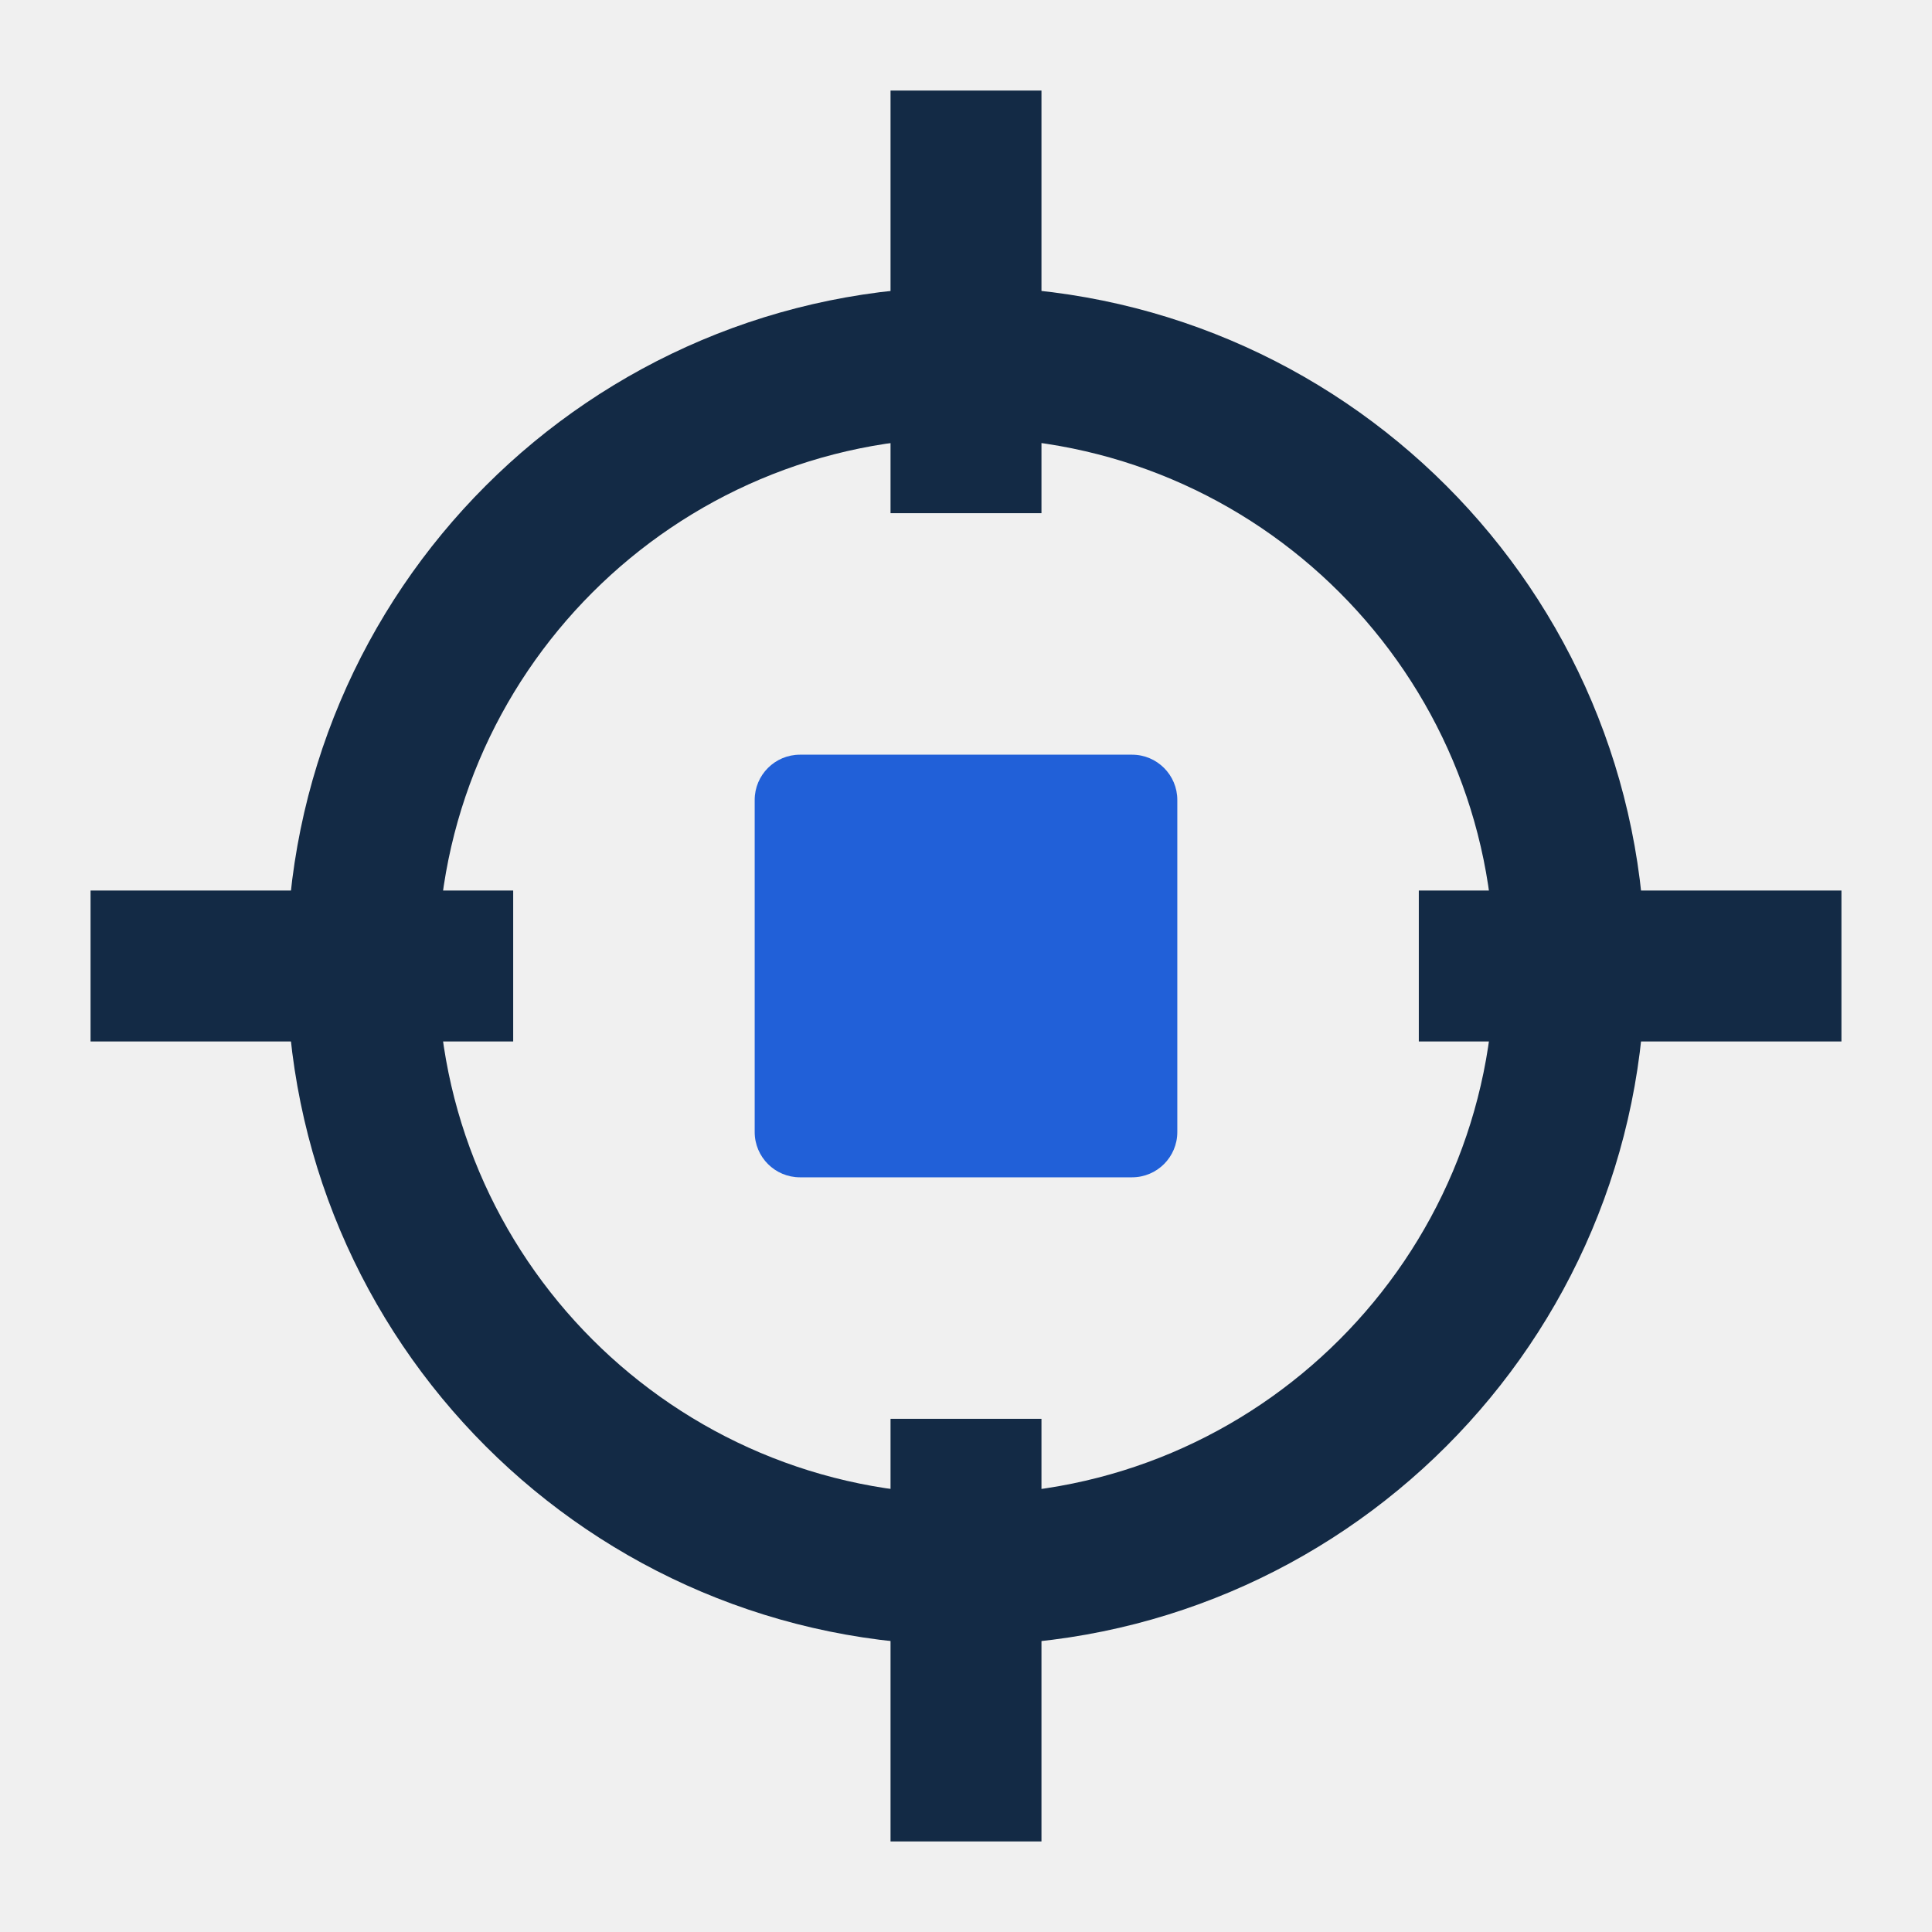
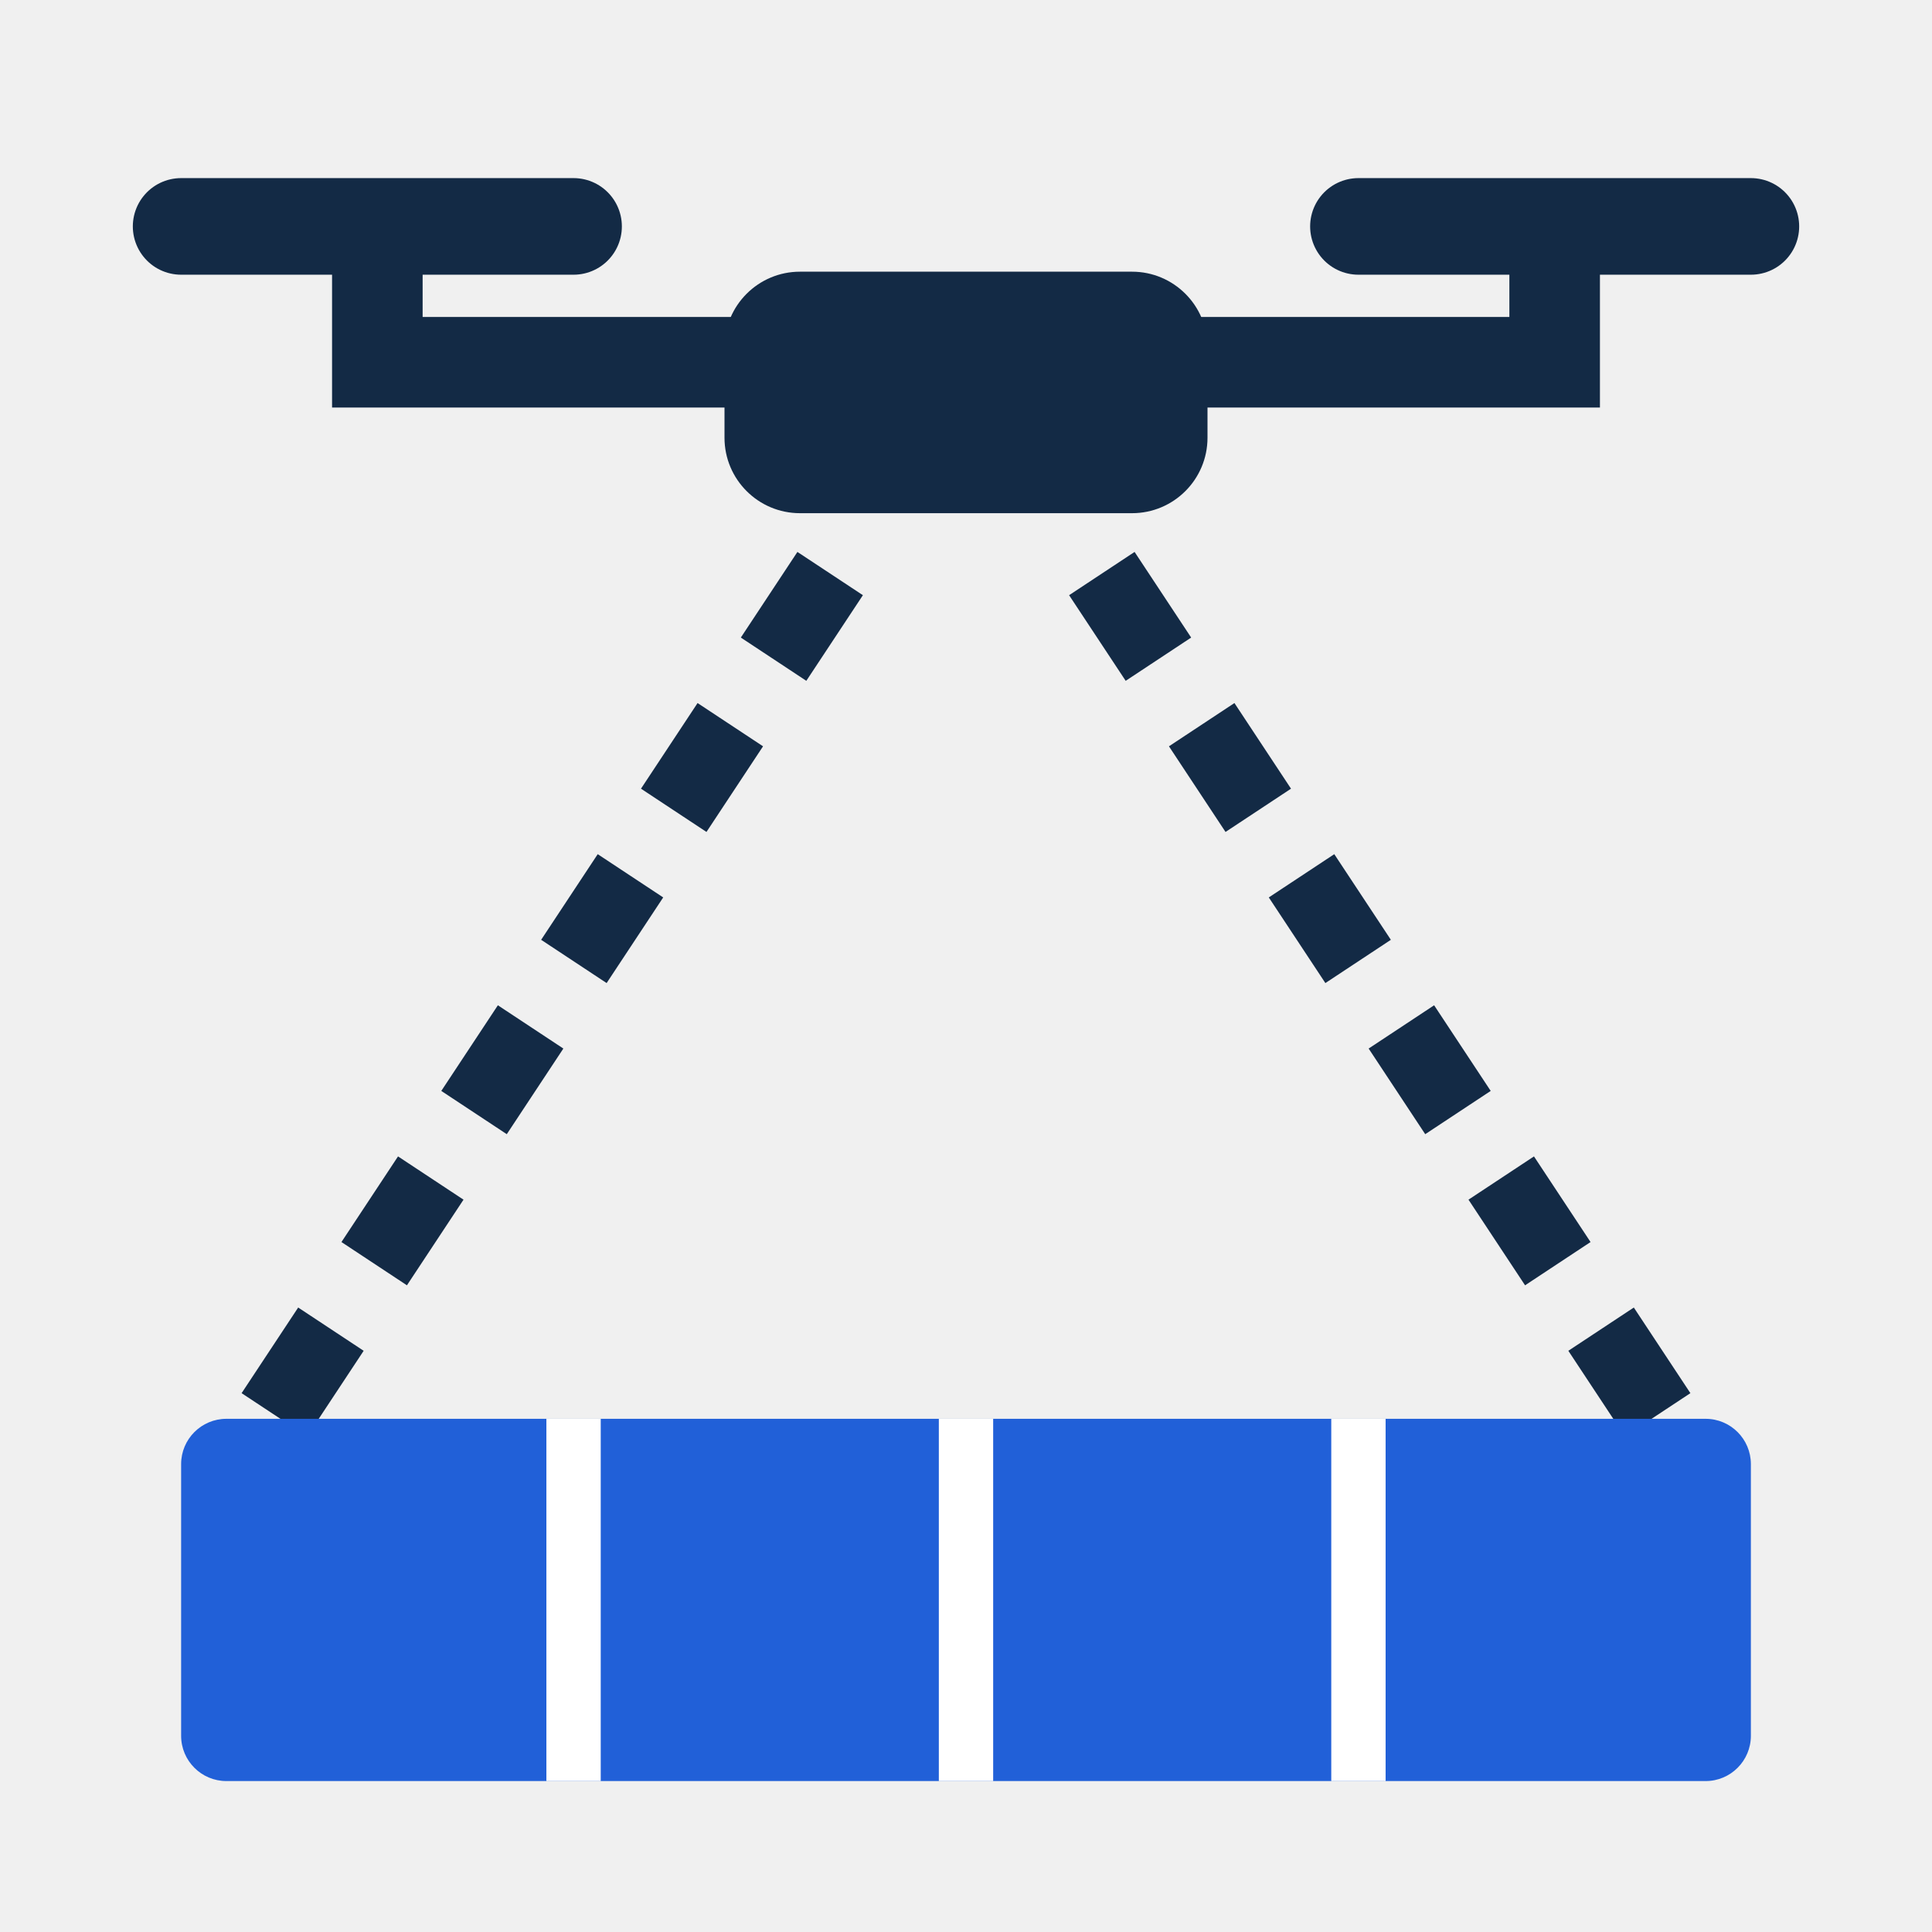
<svg xmlns="http://www.w3.org/2000/svg" viewBox="0 0 64 64">
-   <circle cx="32" cy="32" r="20" fill="none" stroke="#132A45" stroke-width="5" />
-   <path d="M32 3v14M32 47v14M3 32h14M47 32h14" stroke="#132A45" stroke-width="5" />
-   <rect x="25" y="25" width="14" height="14" rx="1.5" fill="#2160D8" />
+   <path d="M6 7.5h13M45 7.5h13" stroke="#132A45" stroke-width="3.2" stroke-linecap="round" />
+   <path d="M12.5 7.5v4.5h39V7.5" fill="none" stroke="#132A45" stroke-width="3" />
+   <rect x="24" y="9" width="16" height="8" rx="2.5" fill="#132A45" />
+   <path d="M27.5 19L9 47M36.5 19L55 47" stroke="#132A45" stroke-width="2.6" stroke-dasharray="3.4 2.6" />
+   <rect x="6" y="47" width="52" height="12" rx="1.5" fill="#2160D8" />
+   <path d="M19 47v12M32 47v12M45 47v12" stroke="#fff" stroke-width="1.8" />
</svg>
